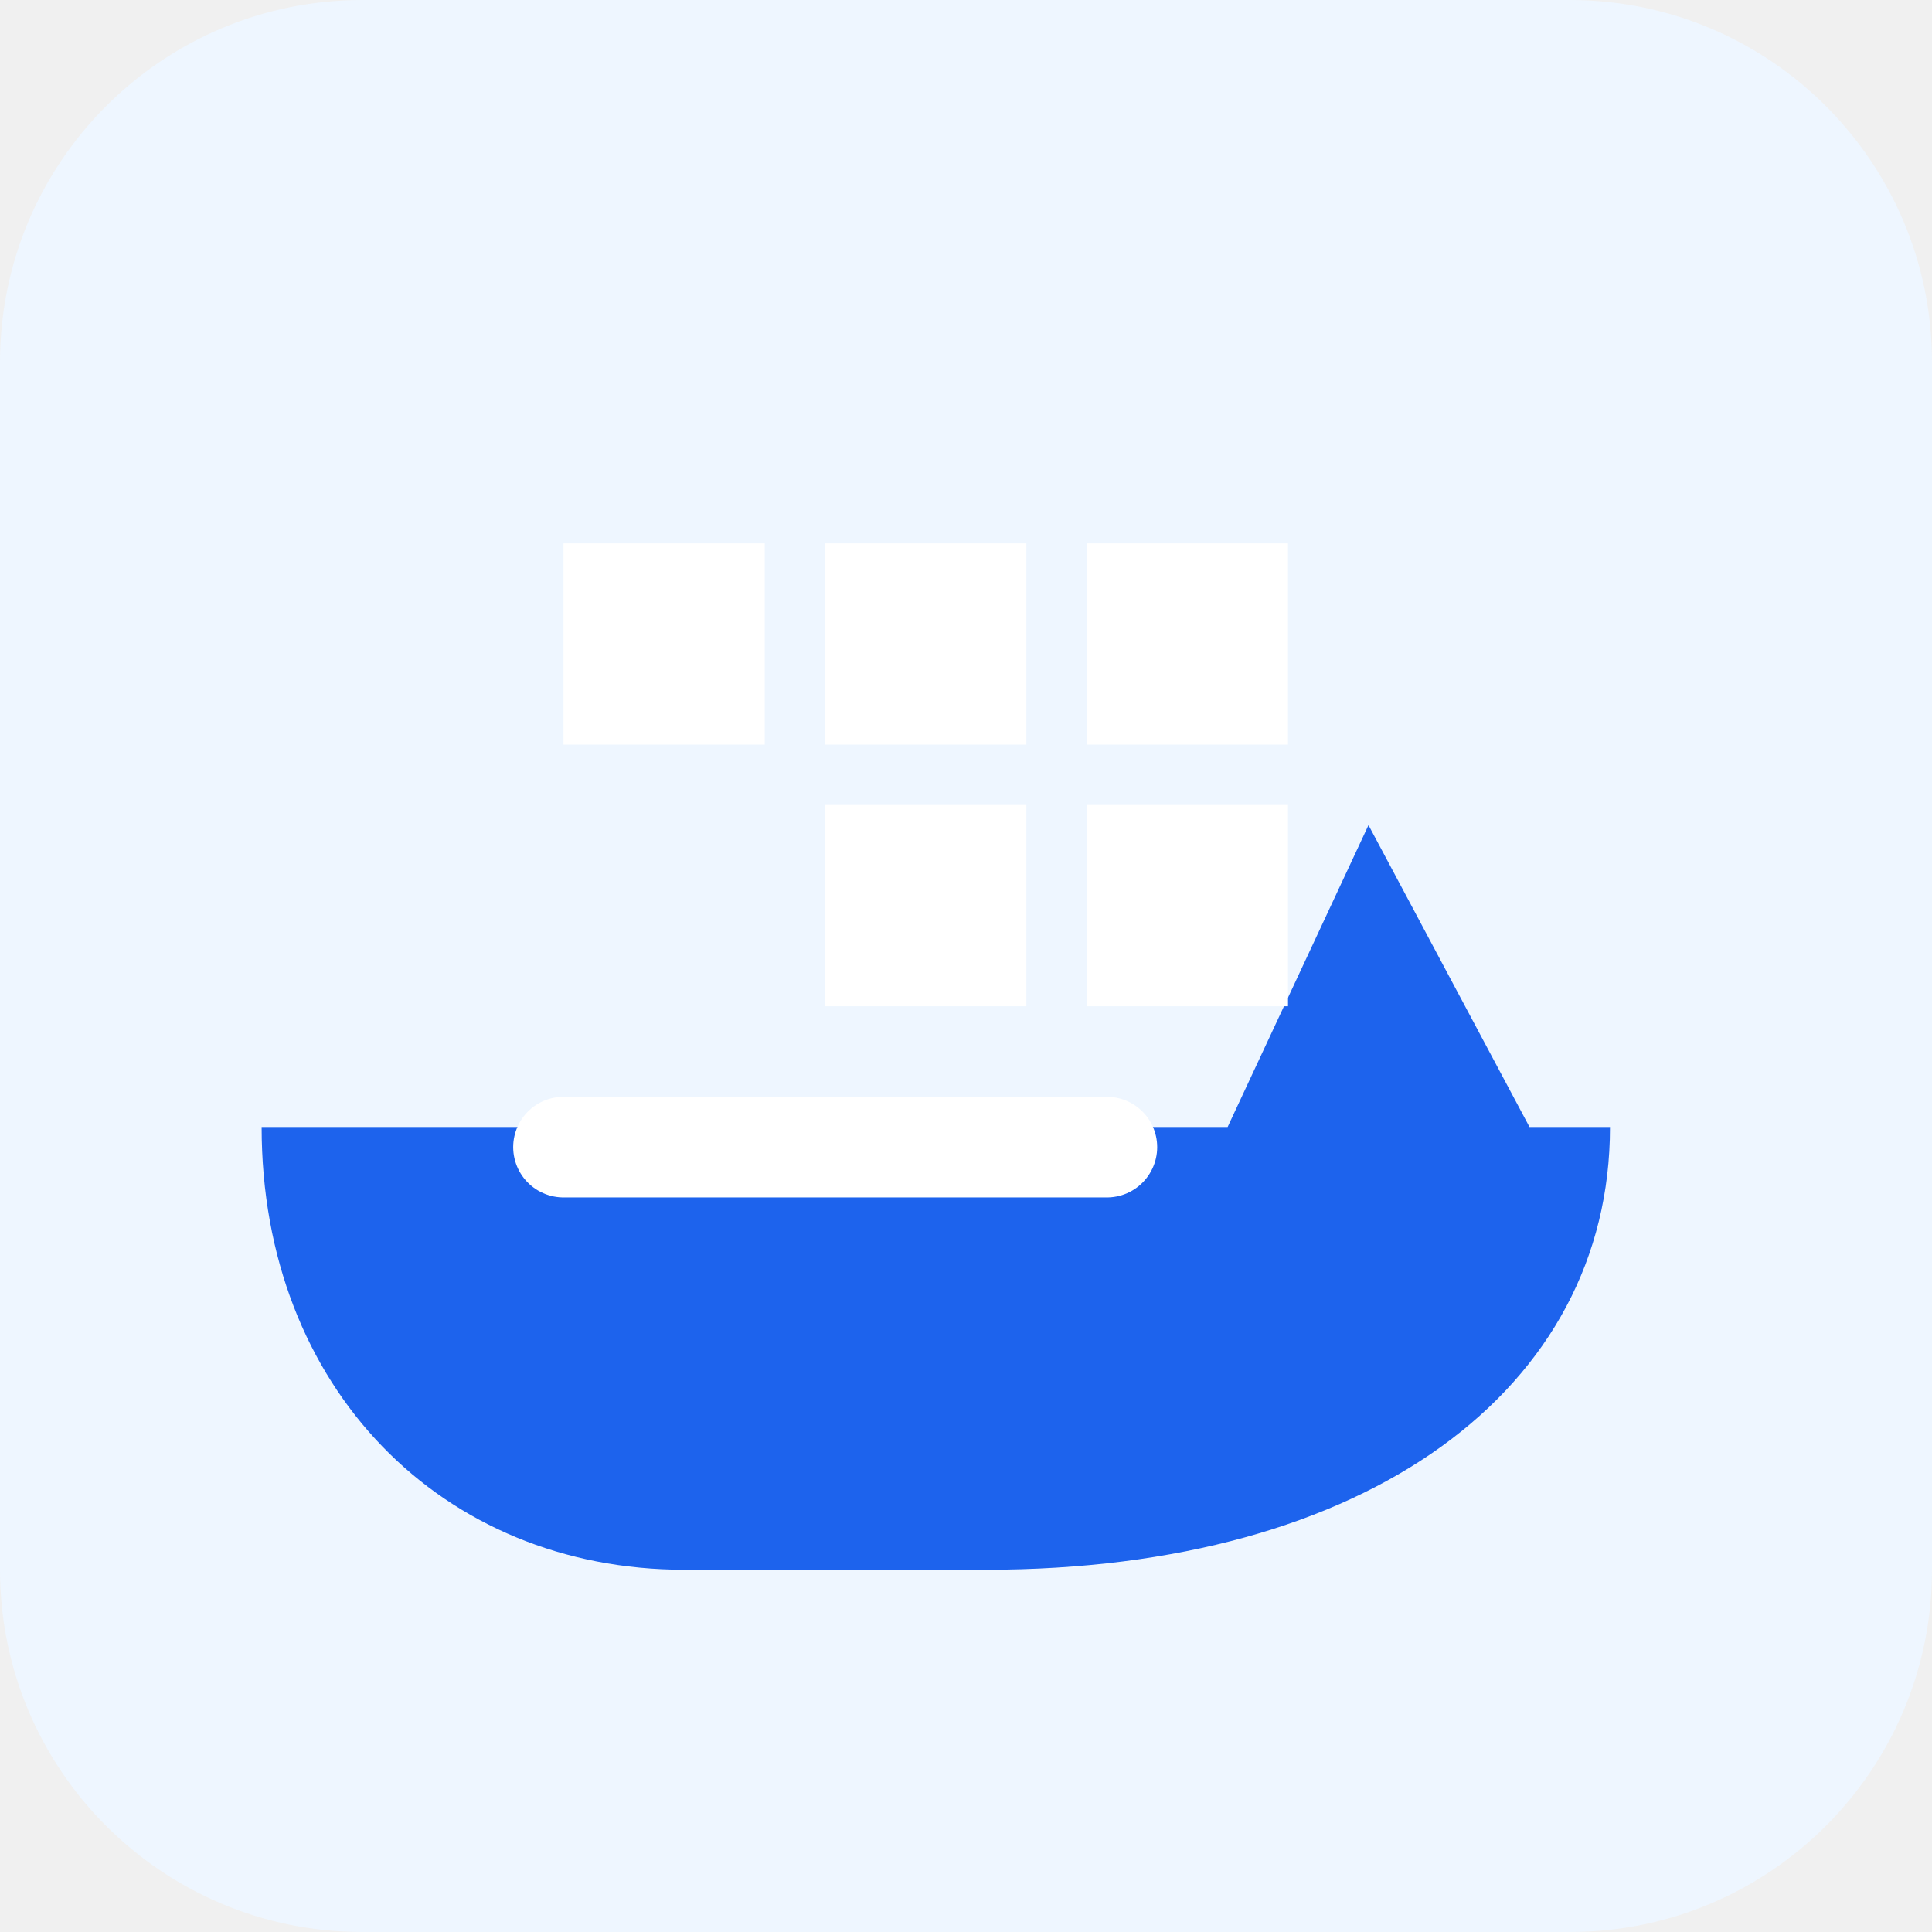
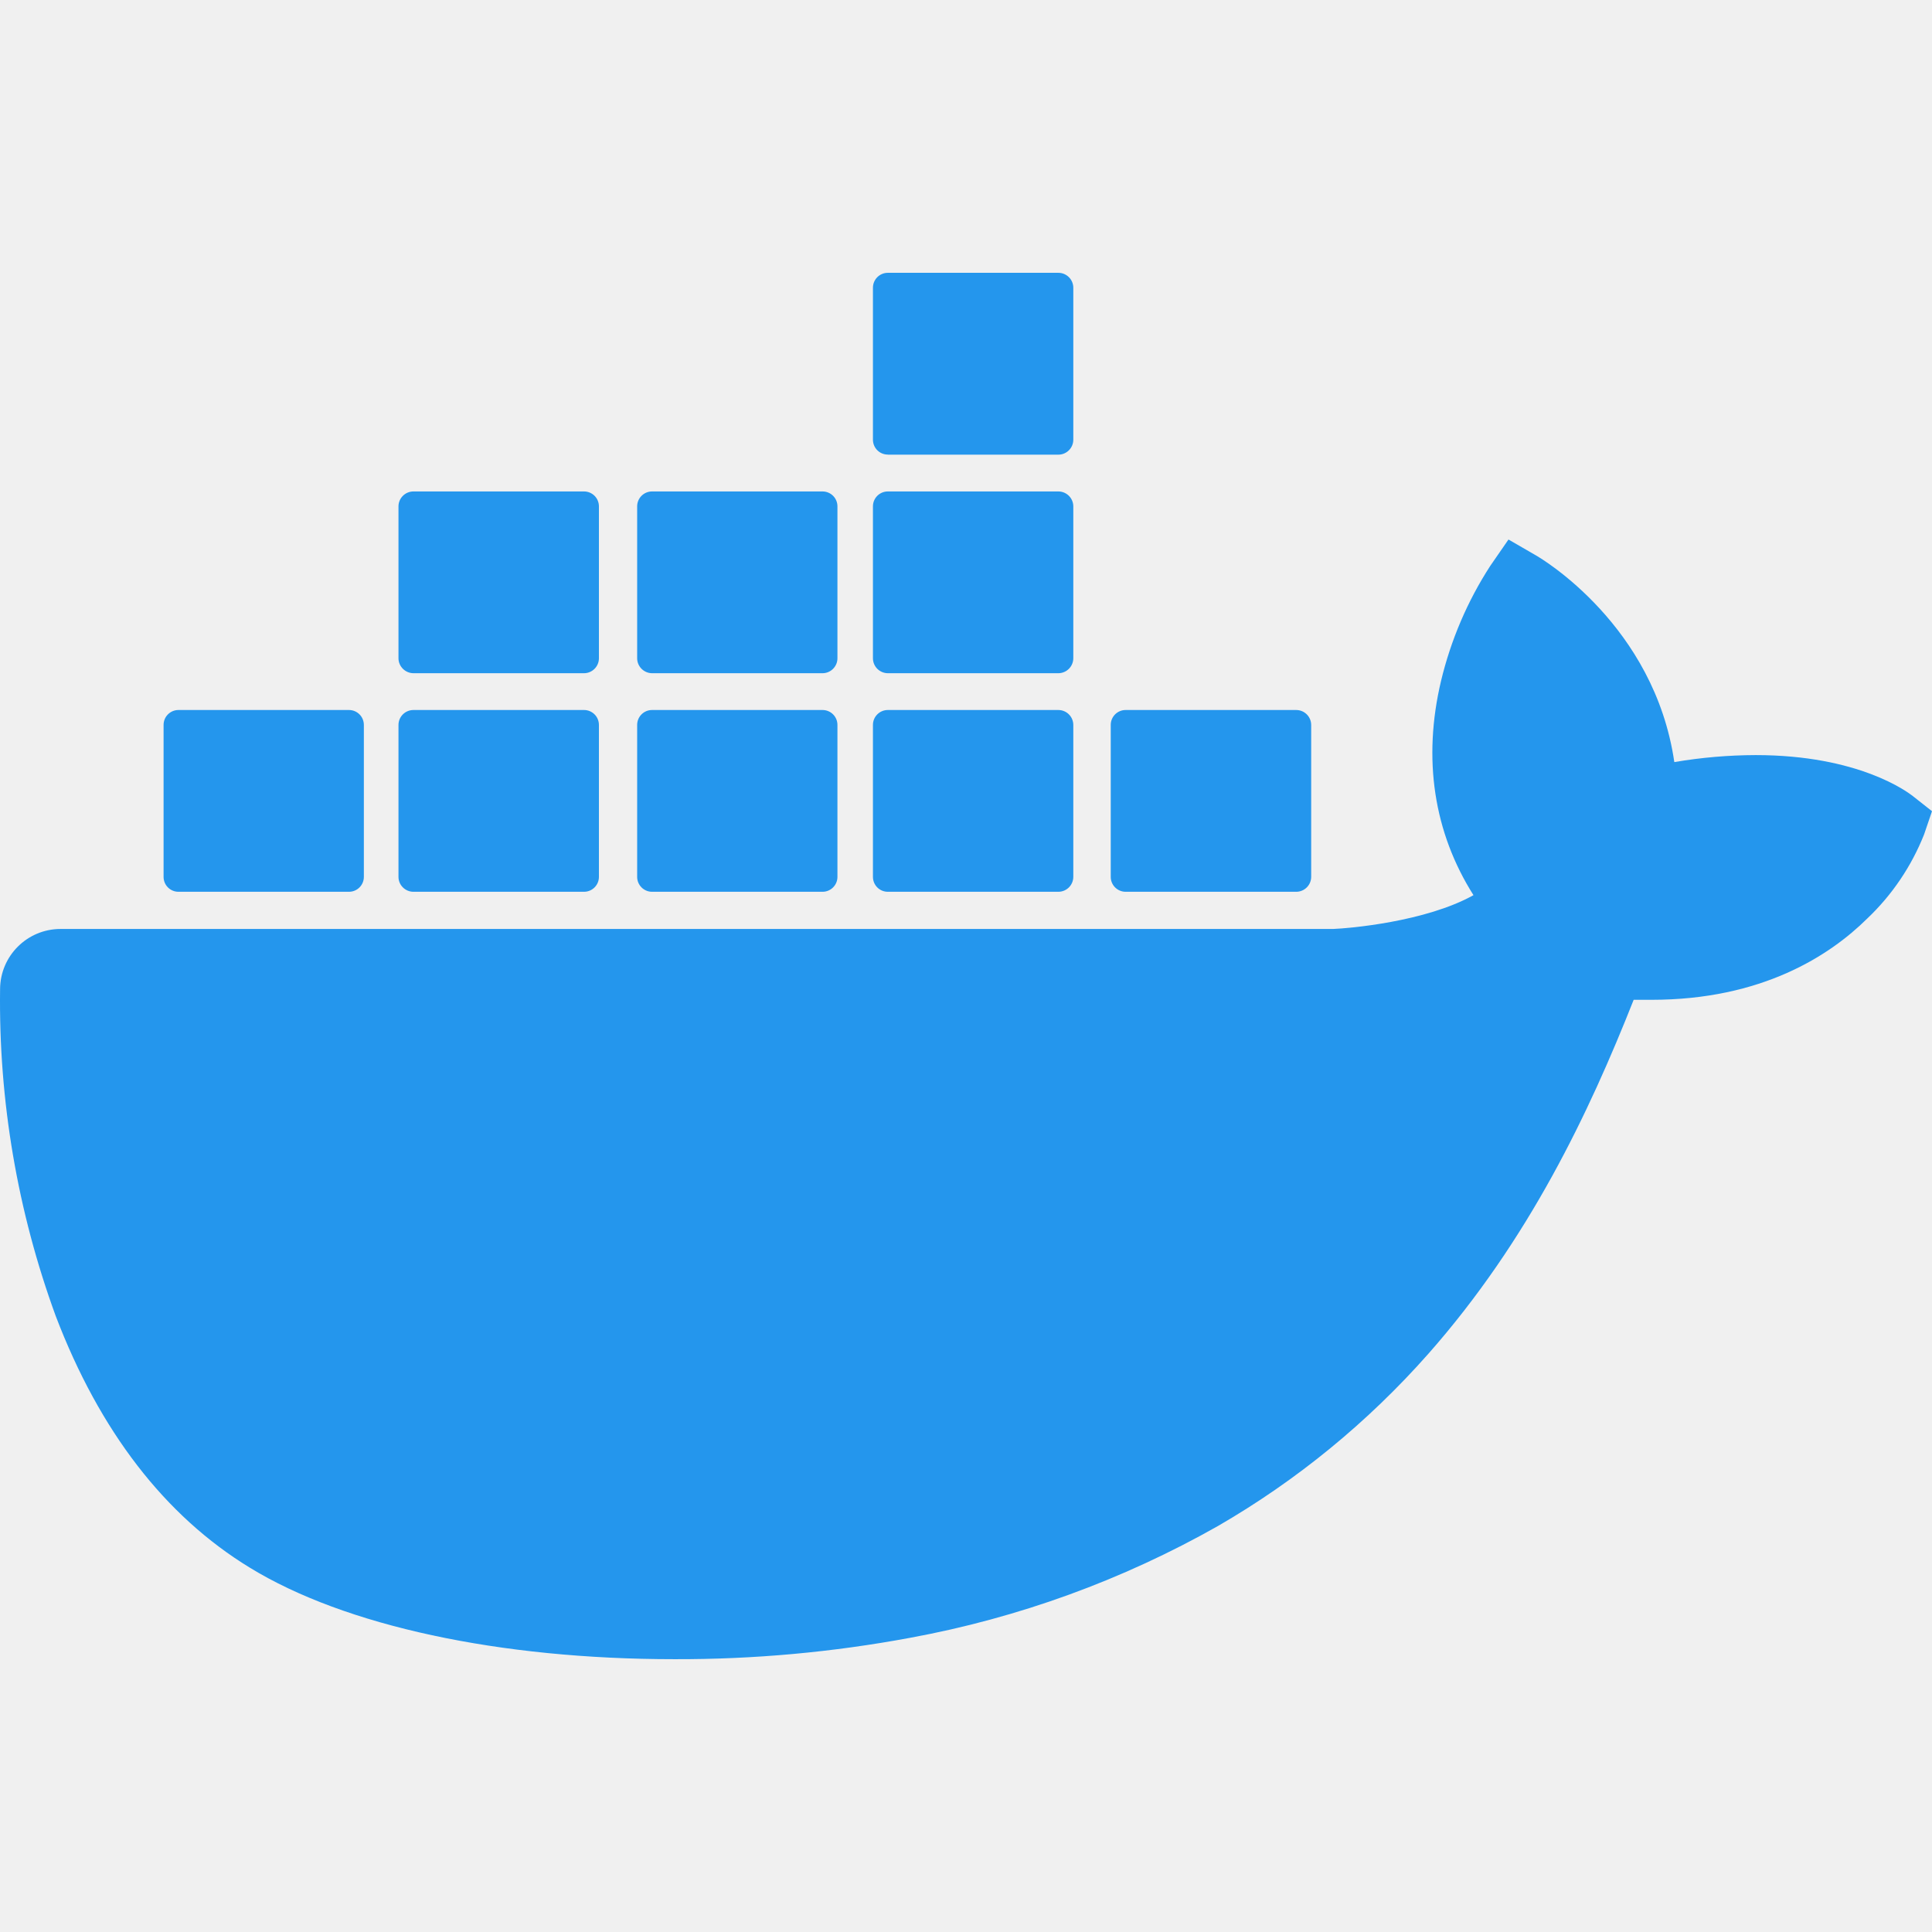
- <svg xmlns="http://www.w3.org/2000/svg" viewBox="0 0 96 96" role="img" aria-labelledby="title desc">
-   <rect width="96" height="96" rx="18" fill="#eef6ff" />
-   <path d="M16 56h45l7-15 8 15h4c0 13-12 22-31 22H34c-12 0-21-9-21-22z" fill="#1d63ed" />
-   <path d="M28 27h10v10H28zM41 27h10v10H41zM54 27h10v10H54zM41 40h10v10H41zM54 40h10v10H54z" fill="#ffffff" />
-   <path d="M28 57h27" stroke="#ffffff" stroke-width="5" stroke-linecap="round" />
+ <svg xmlns="http://www.w3.org/2000/svg" width="96" height="96" viewBox="0 0 24 24" role="img" aria-labelledby="title">
+   <path fill="#2496ed" d="M13.983 11.078h2.119a.186.186 0 0 0 .186-.185V9.006a.186.186 0 0 0-.186-.186h-2.119a.185.185 0 0 0-.185.185v1.888c0 .102.083.185.185.185m-2.954-5.43h2.118a.186.186 0 0 0 .186-.186V3.574a.186.186 0 0 0-.186-.185h-2.118a.185.185 0 0 0-.185.185v1.888c0 .102.082.185.185.185m0 2.716h2.118a.187.187 0 0 0 .186-.186V6.29a.186.186 0 0 0-.186-.185h-2.118a.185.185 0 0 0-.185.185v1.887c0 .102.082.185.185.186m-2.93 0h2.12a.186.186 0 0 0 .184-.186V6.29a.185.185 0 0 0-.185-.185H8.1a.185.185 0 0 0-.185.185v1.887c0 .102.083.185.185.186m-2.964 0h2.119a.186.186 0 0 0 .185-.186V6.29a.185.185 0 0 0-.185-.185H5.136a.186.186 0 0 0-.186.185v1.887c0 .102.084.185.186.186m5.893 2.715h2.118a.186.186 0 0 0 .186-.185V9.006a.186.186 0 0 0-.186-.186h-2.118a.185.185 0 0 0-.185.185v1.888c0 .102.082.185.185.185m-2.93 0h2.12a.185.185 0 0 0 .184-.185V9.006a.185.185 0 0 0-.184-.186h-2.12a.185.185 0 0 0-.184.185v1.888c0 .102.083.185.185.185m-2.964 0h2.119a.185.185 0 0 0 .185-.185V9.006a.185.185 0 0 0-.184-.186h-2.12a.186.186 0 0 0-.186.186v1.887c0 .102.084.185.186.185m-2.92 0h2.12a.185.185 0 0 0 .184-.185V9.006a.185.185 0 0 0-.184-.186h-2.12a.185.185 0 0 0-.184.185v1.888c0 .102.082.185.185.185M23.763 9.89c-.065-.051-.672-.51-1.954-.51-.338.001-.676.03-1.01.087-.248-1.7-1.653-2.53-1.716-2.566l-.344-.199-.226.327c-.284.438-.49.922-.612 1.43-.23.97-.09 1.882.403 2.661-.595.332-1.55.413-1.744.42H.751a.751.751 0 0 0-.75.748 11.376 11.376 0 0 0 .692 4.062c.545 1.428 1.355 2.48 2.41 3.124 1.18.723 3.1 1.137 5.275 1.137.983.003 1.963-.086 2.93-.266a12.248 12.248 0 0 0 3.823-1.389c.98-.567 1.86-1.288 2.61-2.136 1.252-1.418 1.998-2.997 2.553-4.4h.221c1.372 0 2.215-.549 2.68-1.009.309-.293.55-.65.707-1.046l.098-.288Z" />
</svg>
